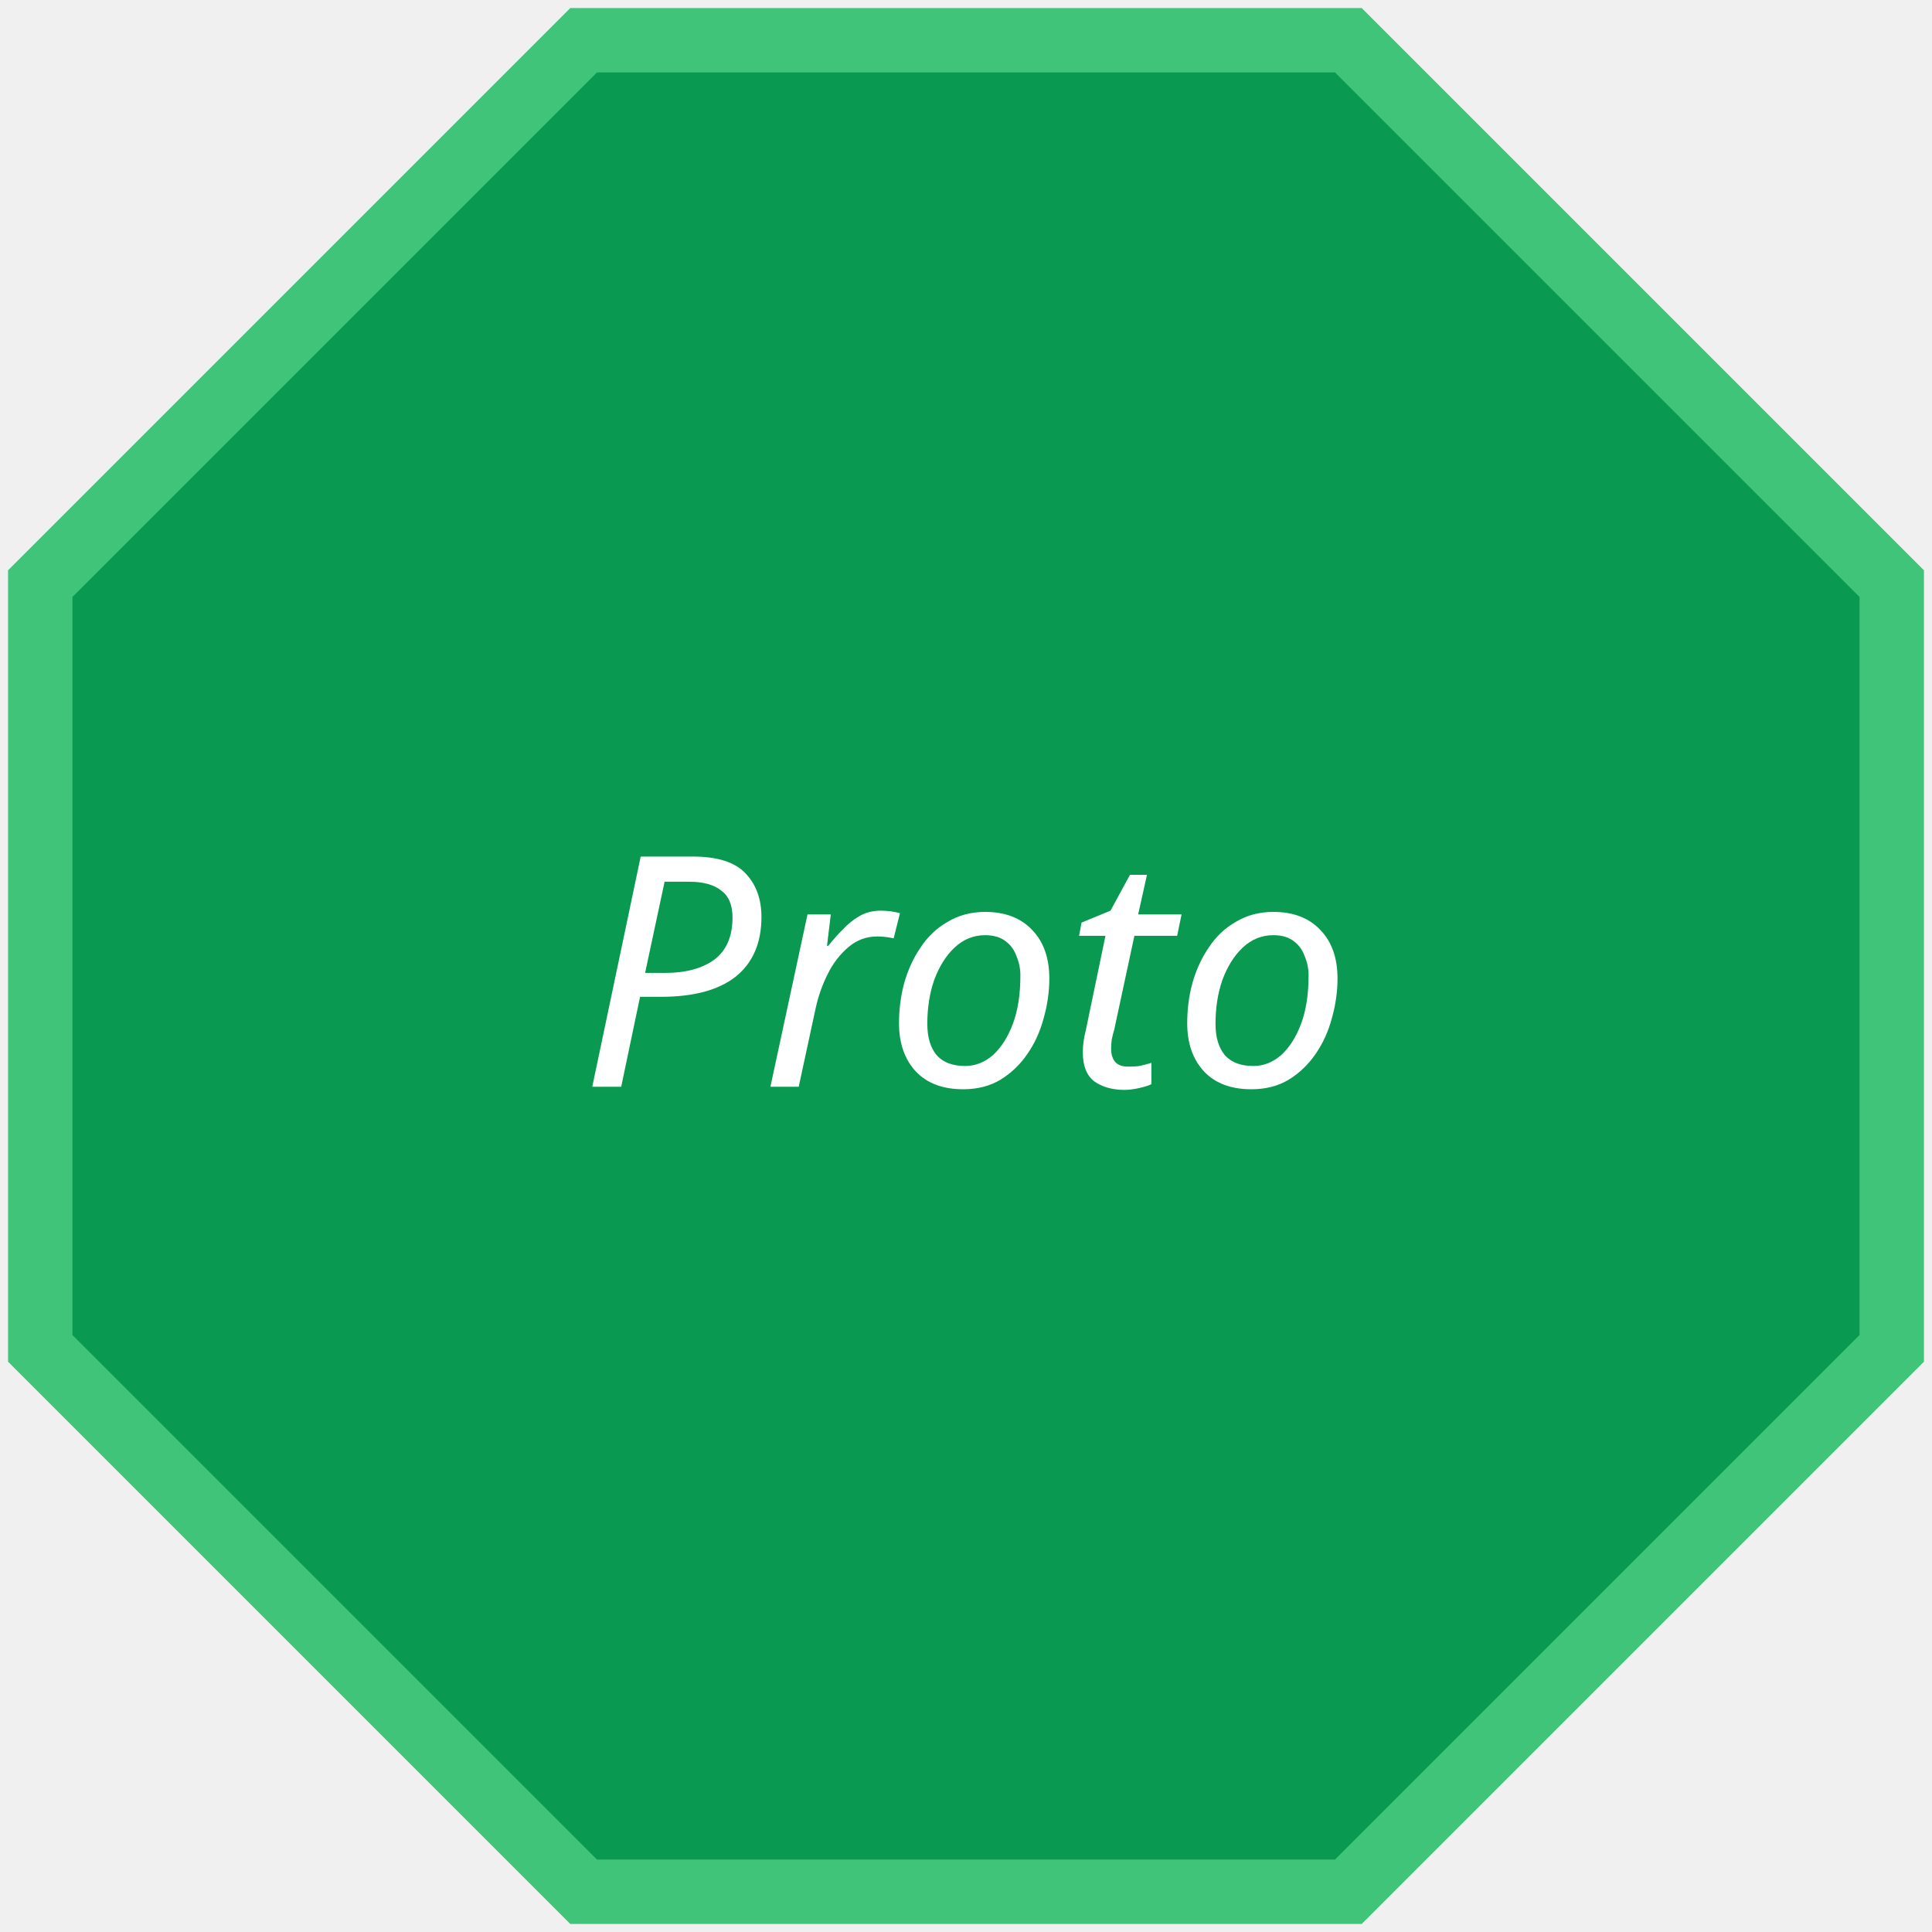
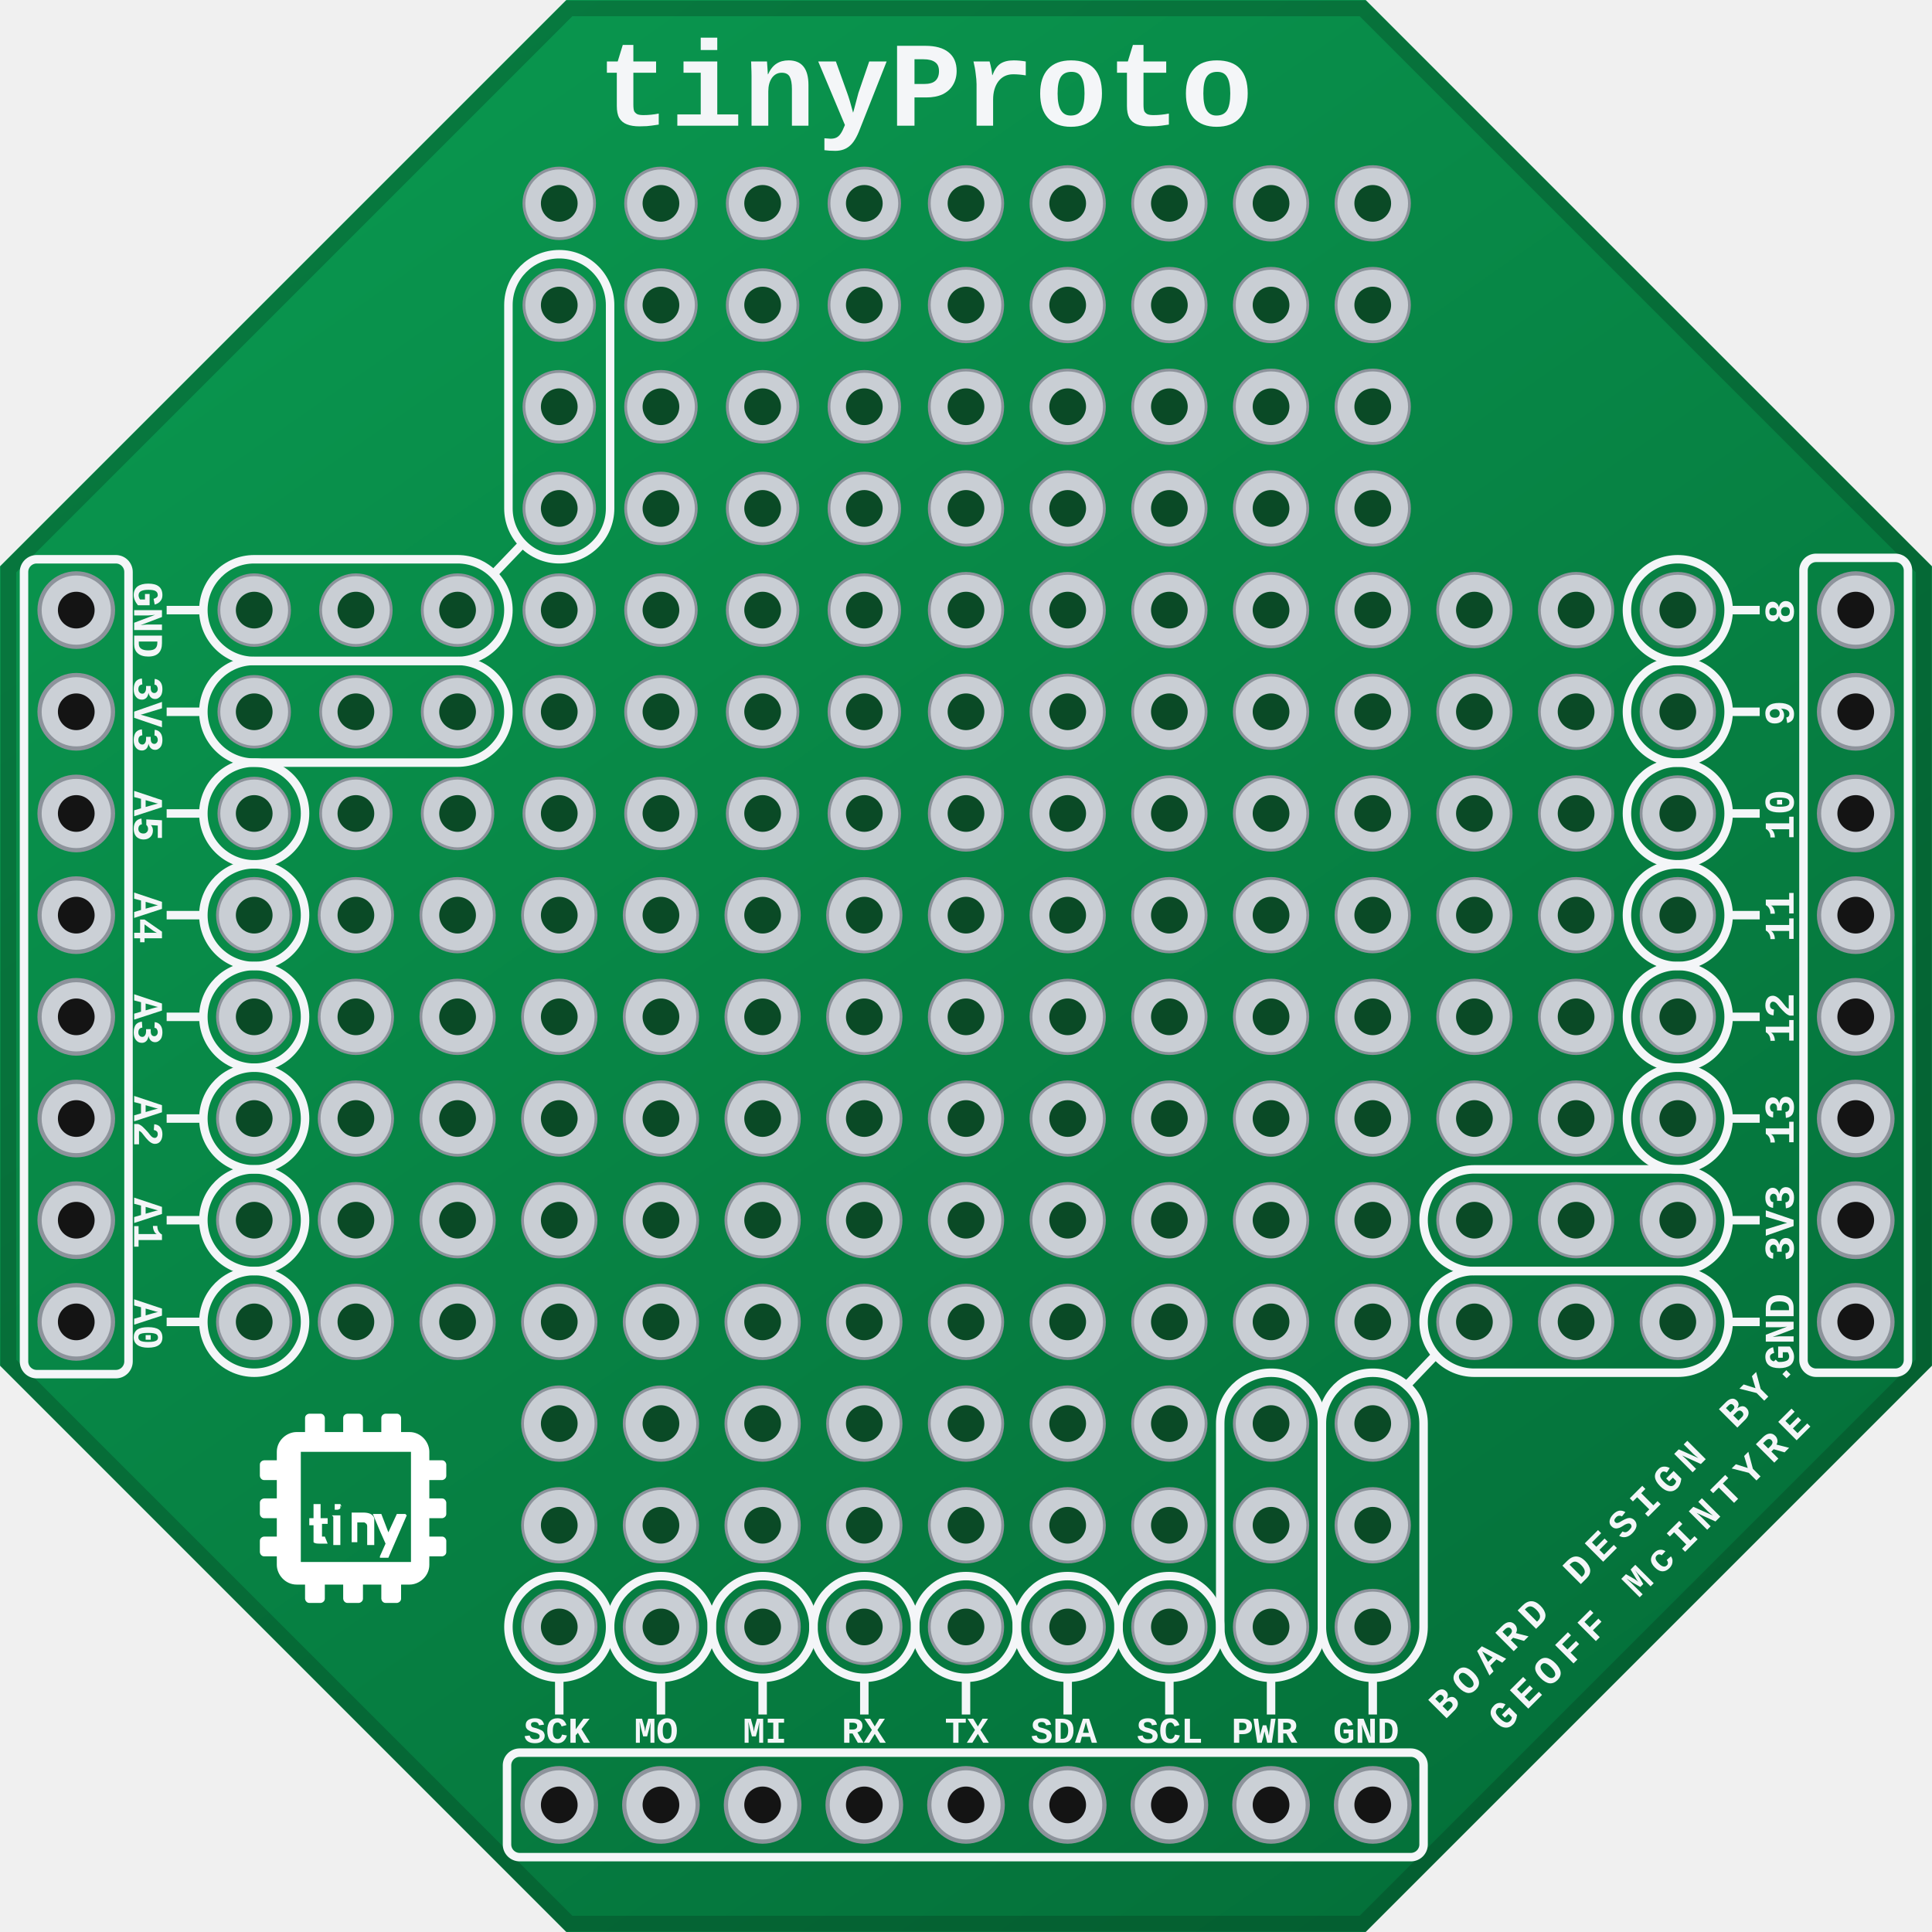
- <svg xmlns="http://www.w3.org/2000/svg" viewBox="0 0 48 48">
-   <polygon points="14.5,1 33.5,1 47,14.5 47,33.5 33.5,47 14.5,47 1,33.5 1,14.5" fill="#0a9950" stroke="#3fc47a" stroke-width="1.6" />
-   <text x="24" y="27" font-family="sans-serif" font-size="8" font-style="italic" fill="#ffffff" text-anchor="middle">Proto</text>
+ <svg xmlns="http://www.w3.org/2000/svg" id="Layer_1" version="1.1" viewBox="0 0 136.8 136.8">
+   <defs>
+     <style>
+       .st0 {
+         font-size: 2.8px;
+         letter-spacing: .2em;
+       }
+ 
+       .st0, .st1, .st2, .st3, .st4 {
+         isolation: isolate;
+       }
+ 
+       .st0, .st2, .st3, .st4 {
+         fill: #f4f6f8;
+         font-family: CourierNewPS-BoldMT, 'Courier New';
+         font-weight: 700;
+       }
+ 
+       .st5 {
+         fill: #c9ced4;
+         stroke-width: .2px;
+       }
+ 
+       .st5, .st6 {
+         stroke: #8d939b;
+       }
+ 
+       .st7 {
+         stroke-linecap: round;
+         stroke-width: 1.3px;
+       }
+ 
+       .st7, .st1, .st8 {
+         fill: none;
+       }
+ 
+       .st7, .st8 {
+         stroke: #f4f6f8;
+       }
+ 
+       .st9 {
+         fill: #141414;
+       }
+ 
+       .st10 {
+         fill: #fff;
+       }
+ 
+       .st1 {
+         opacity: .3;
+         stroke: #03361c;
+         stroke-width: 1.1px;
+       }
+ 
+       .st2 {
+         font-size: 2.6px;
+       }
+ 
+       .st3 {
+         font-size: 3px;
+       }
+ 
+       .st6 {
+         fill: #cbd0d6;
+         stroke-width: .3px;
+       }
+ 
+       .st4 {
+         font-size: 8.6px;
+         letter-spacing: 0em;
+       }
+ 
+       .st11 {
+         fill: #0a4a26;
+       }
+ 
+       .st8 {
+         stroke-width: .6px;
+       }
+ 
+       .st12 {
+         fill: url(#linear-gradient);
+       }
+     </style>
+     <linearGradient id="linear-gradient" x1="-74.3" y1="347.5" x2="-73.6" y2="346.5" gradientTransform="translate(10185 47532.2) scale(136.8 -136.8)" gradientUnits="userSpaceOnUse">
+       <stop offset="0" stop-color="#0a9950" />
+       <stop offset="1" stop-color="#046f39" />
+     </linearGradient>
+   </defs>
+   <g id="breadboard">
+     <polygon class="st12" points="40.1 0 96.7 0 136.8 40.1 136.8 96.7 96.7 136.8 40.1 136.8 0 96.7 0 40.1 40.1 0" />
+     <polygon class="st1" points="40.3 .6 96.5 .6 136.2 40.3 136.2 96.5 96.5 136.2 40.3 136.2 .6 96.5 .6 40.3 40.3 .6" />
+     <circle id="pin-A.5" class="st5" cx="18" cy="43.2" r="2.5" />
+     <circle class="st11" cx="18" cy="43.2" r="1.3" />
+     <circle id="pin-A.6" class="st5" cx="18" cy="50.4" r="2.5" />
+     <circle class="st11" cx="18" cy="50.4" r="1.3" />
+     <circle id="pin-A.7" class="st5" cx="18" cy="57.6" r="2.5" />
+     <circle class="st11" cx="18" cy="57.6" r="1.3" />
+     <circle id="pin-A.8" class="st5" cx="18" cy="64.8" r="2.6" />
+     <circle class="st11" cx="18" cy="64.8" r="1.3" />
+     <circle id="pin-A.9" class="st5" cx="18" cy="72" r="2.6" />
+     <circle class="st11" cx="18" cy="72" r="1.3" />
+     <circle id="pin-A.10" class="st5" cx="18" cy="79.2" r="2.6" />
+     <circle class="st11" cx="18" cy="79.2" r="1.3" />
+     <circle id="pin-A.11" class="st5" cx="18" cy="86.4" r="2.6" />
+     <circle class="st11" cx="18" cy="86.4" r="1.3" />
+     <circle id="pin-A.12" class="st5" cx="18" cy="93.6" r="2.6" />
+     <circle class="st11" cx="18" cy="93.6" r="1.3" />
+     <circle id="pin-B.5" class="st5" cx="25.2" cy="43.2" r="2.5" />
+     <circle class="st11" cx="25.2" cy="43.2" r="1.3" />
+     <circle id="pin-B.6" class="st5" cx="25.2" cy="50.4" r="2.5" />
+     <circle class="st11" cx="25.2" cy="50.4" r="1.3" />
+     <circle id="pin-B.7" class="st5" cx="25.2" cy="57.6" r="2.5" />
+     <circle class="st11" cx="25.2" cy="57.6" r="1.3" />
+     <circle id="pin-B.8" class="st5" cx="25.2" cy="64.8" r="2.6" />
+     <circle class="st11" cx="25.2" cy="64.8" r="1.3" />
+     <circle id="pin-B.9" class="st5" cx="25.2" cy="72" r="2.6" />
+     <circle class="st11" cx="25.2" cy="72" r="1.3" />
+     <circle id="pin-B.10" class="st5" cx="25.2" cy="79.2" r="2.6" />
+     <circle class="st11" cx="25.2" cy="79.2" r="1.3" />
+     <circle id="pin-B.11" class="st5" cx="25.2" cy="86.4" r="2.6" />
+     <circle class="st11" cx="25.2" cy="86.4" r="1.3" />
+     <circle id="pin-B.12" class="st5" cx="25.2" cy="93.6" r="2.6" />
+     <circle class="st11" cx="25.2" cy="93.6" r="1.3" />
+     <circle id="pin-C.5" class="st5" cx="32.4" cy="43.2" r="2.5" />
+     <circle class="st11" cx="32.4" cy="43.2" r="1.3" />
+     <circle id="pin-C.6" class="st5" cx="32.4" cy="50.4" r="2.5" />
+     <circle class="st11" cx="32.4" cy="50.4" r="1.3" />
+     <circle id="pin-C.7" class="st5" cx="32.4" cy="57.6" r="2.5" />
+     <circle class="st11" cx="32.4" cy="57.6" r="1.3" />
+     <circle id="pin-C.8" class="st5" cx="32.4" cy="64.8" r="2.6" />
+     <circle class="st11" cx="32.4" cy="64.8" r="1.3" />
+     <circle id="pin-C.9" class="st5" cx="32.4" cy="72" r="2.6" />
+     <circle class="st11" cx="32.4" cy="72" r="1.3" />
+     <circle id="pin-C.10" class="st5" cx="32.4" cy="79.2" r="2.6" />
+     <circle class="st11" cx="32.4" cy="79.2" r="1.3" />
+     <circle id="pin-C.11" class="st5" cx="32.4" cy="86.4" r="2.6" />
+     <circle class="st11" cx="32.4" cy="86.4" r="1.3" />
+     <circle id="pin-C.12" class="st5" cx="32.4" cy="93.6" r="2.6" />
+     <circle class="st11" cx="32.4" cy="93.6" r="1.3" />
+     <circle id="pin-D.1" class="st5" cx="39.6" cy="14.4" r="2.5" />
+     <circle class="st11" cx="39.6" cy="14.4" r="1.3" />
+     <circle id="pin-D.2" class="st5" cx="39.6" cy="21.6" r="2.5" />
+     <circle class="st11" cx="39.6" cy="21.6" r="1.3" />
+     <circle id="pin-D.3" class="st5" cx="39.6" cy="28.8" r="2.5" />
+     <circle class="st11" cx="39.6" cy="28.8" r="1.3" />
+     <circle id="pin-D.4" class="st5" cx="39.6" cy="36" r="2.5" />
+     <circle class="st11" cx="39.6" cy="36" r="1.3" />
+     <circle id="pin-D.5" class="st5" cx="39.6" cy="43.2" r="2.5" />
+     <circle class="st11" cx="39.6" cy="43.2" r="1.3" />
+     <circle id="pin-D.6" class="st5" cx="39.6" cy="50.4" r="2.5" />
+     <circle class="st11" cx="39.6" cy="50.4" r="1.3" />
+     <circle id="pin-D.7" class="st5" cx="39.6" cy="57.6" r="2.5" />
+     <circle class="st11" cx="39.6" cy="57.6" r="1.3" />
+     <circle id="pin-D.8" class="st5" cx="39.6" cy="64.8" r="2.6" />
+     <circle class="st11" cx="39.6" cy="64.8" r="1.3" />
+     <circle id="pin-D.9" class="st5" cx="39.6" cy="72" r="2.6" />
+     <circle class="st11" cx="39.6" cy="72" r="1.3" />
+     <circle id="pin-D.10" class="st5" cx="39.6" cy="79.2" r="2.6" />
+     <circle class="st11" cx="39.6" cy="79.2" r="1.3" />
+     <circle id="pin-D.11" class="st5" cx="39.6" cy="86.4" r="2.6" />
+     <circle class="st11" cx="39.6" cy="86.4" r="1.3" />
+     <circle id="pin-D.12" class="st5" cx="39.6" cy="93.6" r="2.6" />
+     <circle class="st11" cx="39.6" cy="93.6" r="1.3" />
+     <circle id="pin-D.13" class="st5" cx="39.6" cy="100.8" r="2.6" />
+     <circle class="st11" cx="39.6" cy="100.8" r="1.3" />
+     <circle id="pin-D.14" class="st5" cx="39.6" cy="108" r="2.6" />
+     <circle class="st11" cx="39.6" cy="108" r="1.3" />
+     <circle id="pin-D.15" class="st5" cx="39.6" cy="115.2" r="2.6" />
+     <circle class="st11" cx="39.6" cy="115.2" r="1.3" />
+     <circle id="pin-E.1" class="st5" cx="46.8" cy="14.4" r="2.5" />
+     <circle class="st11" cx="46.8" cy="14.4" r="1.3" />
+     <circle id="pin-E.2" class="st5" cx="46.8" cy="21.6" r="2.5" />
+     <circle class="st11" cx="46.8" cy="21.6" r="1.3" />
+     <circle id="pin-E.3" class="st5" cx="46.8" cy="28.8" r="2.5" />
+     <circle class="st11" cx="46.8" cy="28.8" r="1.3" />
+     <circle id="pin-E.4" class="st5" cx="46.8" cy="36" r="2.5" />
+     <circle class="st11" cx="46.8" cy="36" r="1.3" />
+     <circle id="pin-E.5" class="st5" cx="46.8" cy="43.2" r="2.5" />
+     <circle class="st11" cx="46.8" cy="43.2" r="1.3" />
+     <circle id="pin-E.6" class="st5" cx="46.8" cy="50.4" r="2.5" />
+     <circle class="st11" cx="46.8" cy="50.4" r="1.3" />
+     <circle id="pin-E.7" class="st5" cx="46.8" cy="57.6" r="2.5" />
+     <circle class="st11" cx="46.8" cy="57.6" r="1.3" />
+     <circle id="pin-E.8" class="st5" cx="46.8" cy="64.8" r="2.6" />
+     <circle class="st11" cx="46.8" cy="64.8" r="1.3" />
+     <circle id="pin-E.9" class="st5" cx="46.8" cy="72" r="2.6" />
+     <circle class="st11" cx="46.8" cy="72" r="1.3" />
+     <circle id="pin-E.10" class="st5" cx="46.8" cy="79.2" r="2.6" />
+     <circle class="st11" cx="46.8" cy="79.2" r="1.3" />
+     <circle id="pin-E.11" class="st5" cx="46.8" cy="86.4" r="2.6" />
+     <circle class="st11" cx="46.8" cy="86.4" r="1.3" />
+     <circle id="pin-E.12" class="st5" cx="46.8" cy="93.6" r="2.6" />
+     <circle class="st11" cx="46.8" cy="93.6" r="1.3" />
+     <circle id="pin-E.13" class="st5" cx="46.8" cy="100.8" r="2.6" />
+     <circle class="st11" cx="46.8" cy="100.8" r="1.3" />
+     <circle id="pin-E.14" class="st5" cx="46.8" cy="108" r="2.6" />
+     <circle class="st11" cx="46.8" cy="108" r="1.3" />
+     <circle id="pin-E.15" class="st5" cx="46.8" cy="115.2" r="2.6" />
+     <circle class="st11" cx="46.8" cy="115.2" r="1.3" />
+     <circle id="pin-F.1" class="st5" cx="54" cy="14.4" r="2.5" />
+     <circle class="st11" cx="54" cy="14.4" r="1.3" />
+     <circle id="pin-F.2" class="st5" cx="54" cy="21.6" r="2.5" />
+     <circle class="st11" cx="54" cy="21.6" r="1.3" />
+     <circle id="pin-F.3" class="st5" cx="54" cy="28.8" r="2.5" />
+     <circle class="st11" cx="54" cy="28.8" r="1.3" />
+     <circle id="pin-F.4" class="st5" cx="54" cy="36" r="2.5" />
+     <circle class="st11" cx="54" cy="36" r="1.3" />
+     <circle id="pin-F.5" class="st5" cx="54" cy="43.2" r="2.5" />
+     <circle class="st11" cx="54" cy="43.2" r="1.3" />
+     <circle id="pin-F.6" class="st5" cx="54" cy="50.4" r="2.5" />
+     <circle class="st11" cx="54" cy="50.4" r="1.3" />
+     <circle id="pin-F.7" class="st5" cx="54" cy="57.6" r="2.5" />
+     <circle class="st11" cx="54" cy="57.6" r="1.3" />
+     <circle id="pin-F.8" class="st5" cx="54" cy="64.8" r="2.6" />
+     <circle class="st11" cx="54" cy="64.8" r="1.3" />
+     <circle id="pin-F.9" class="st5" cx="54" cy="72" r="2.6" />
+     <circle class="st11" cx="54" cy="72" r="1.3" />
+     <circle id="pin-F.10" class="st5" cx="54" cy="79.2" r="2.6" />
+     <circle class="st11" cx="54" cy="79.2" r="1.3" />
+     <circle id="pin-F.11" class="st5" cx="54" cy="86.4" r="2.6" />
+     <circle class="st11" cx="54" cy="86.4" r="1.3" />
+     <circle id="pin-F.12" class="st5" cx="54" cy="93.6" r="2.6" />
+     <circle class="st11" cx="54" cy="93.6" r="1.3" />
+     <circle id="pin-F.13" class="st5" cx="54" cy="100.8" r="2.6" />
+     <circle class="st11" cx="54" cy="100.8" r="1.3" />
+     <circle id="pin-F.14" class="st5" cx="54" cy="108" r="2.6" />
+     <circle class="st11" cx="54" cy="108" r="1.3" />
+     <circle id="pin-F.15" class="st5" cx="54" cy="115.2" r="2.6" />
+     <circle class="st11" cx="54" cy="115.2" r="1.3" />
+     <circle id="pin-G.1" class="st5" cx="61.2" cy="14.4" r="2.5" />
+     <circle class="st11" cx="61.2" cy="14.4" r="1.3" />
+     <circle id="pin-G.2" class="st5" cx="61.2" cy="21.6" r="2.5" />
+     <circle class="st11" cx="61.2" cy="21.6" r="1.3" />
+     <circle id="pin-G.3" class="st5" cx="61.2" cy="28.8" r="2.5" />
+     <circle class="st11" cx="61.2" cy="28.8" r="1.3" />
+     <circle id="pin-G.4" class="st5" cx="61.2" cy="36" r="2.5" />
+     <circle class="st11" cx="61.2" cy="36" r="1.3" />
+     <circle id="pin-G.5" class="st5" cx="61.2" cy="43.2" r="2.5" />
+     <circle class="st11" cx="61.2" cy="43.2" r="1.3" />
+     <circle id="pin-G.6" class="st5" cx="61.2" cy="50.4" r="2.5" />
+     <circle class="st11" cx="61.2" cy="50.4" r="1.3" />
+     <circle id="pin-G.7" class="st5" cx="61.2" cy="57.6" r="2.5" />
+     <circle class="st11" cx="61.2" cy="57.6" r="1.3" />
+     <circle id="pin-G.8" class="st5" cx="61.2" cy="64.8" r="2.6" />
+     <circle class="st11" cx="61.2" cy="64.8" r="1.3" />
+     <circle id="pin-G.9" class="st5" cx="61.2" cy="72" r="2.6" />
+     <circle class="st11" cx="61.2" cy="72" r="1.3" />
+     <circle id="pin-G.10" class="st5" cx="61.2" cy="79.2" r="2.6" />
+     <circle class="st11" cx="61.2" cy="79.2" r="1.3" />
+     <circle id="pin-G.11" class="st5" cx="61.2" cy="86.4" r="2.6" />
+     <circle class="st11" cx="61.2" cy="86.4" r="1.3" />
+     <circle id="pin-G.12" class="st5" cx="61.2" cy="93.6" r="2.6" />
+     <circle class="st11" cx="61.2" cy="93.6" r="1.3" />
+     <circle id="pin-G.13" class="st5" cx="61.2" cy="100.8" r="2.6" />
+     <circle class="st11" cx="61.2" cy="100.8" r="1.3" />
+     <circle id="pin-G.14" class="st5" cx="61.2" cy="108" r="2.6" />
+     <circle class="st11" cx="61.2" cy="108" r="1.3" />
+     <circle id="pin-G.15" class="st5" cx="61.2" cy="115.2" r="2.6" />
+     <circle class="st11" cx="61.2" cy="115.2" r="1.3" />
+     <circle id="pin-H.1" class="st5" cx="68.4" cy="14.4" r="2.6" />
+     <circle class="st11" cx="68.4" cy="14.4" r="1.3" />
+     <circle id="pin-H.2" class="st5" cx="68.4" cy="21.6" r="2.6" />
+     <circle class="st11" cx="68.4" cy="21.6" r="1.3" />
+     <circle id="pin-H.3" class="st5" cx="68.4" cy="28.8" r="2.6" />
+     <circle class="st11" cx="68.4" cy="28.8" r="1.3" />
+     <circle id="pin-H.4" class="st5" cx="68.4" cy="36" r="2.6" />
+     <circle class="st11" cx="68.4" cy="36" r="1.3" />
+     <circle id="pin-H.5" class="st5" cx="68.4" cy="43.2" r="2.6" />
+     <circle class="st11" cx="68.4" cy="43.2" r="1.3" />
+     <circle id="pin-H.6" class="st5" cx="68.4" cy="50.4" r="2.6" />
+     <circle class="st11" cx="68.4" cy="50.4" r="1.3" />
+     <circle id="pin-H.7" class="st5" cx="68.4" cy="57.6" r="2.6" />
+     <circle class="st11" cx="68.4" cy="57.6" r="1.3" />
+     <circle id="pin-H.8" class="st5" cx="68.4" cy="64.8" r="2.6" />
+     <circle class="st11" cx="68.4" cy="64.8" r="1.3" />
+     <circle id="pin-H.9" class="st5" cx="68.4" cy="72" r="2.6" />
+     <circle class="st11" cx="68.4" cy="72" r="1.3" />
+     <circle id="pin-H.10" class="st5" cx="68.4" cy="79.2" r="2.6" />
+     <circle class="st11" cx="68.4" cy="79.2" r="1.3" />
+     <circle id="pin-H.11" class="st5" cx="68.4" cy="86.4" r="2.6" />
+     <circle class="st11" cx="68.4" cy="86.4" r="1.3" />
+     <circle id="pin-H.12" class="st5" cx="68.4" cy="93.6" r="2.6" />
+     <circle class="st11" cx="68.4" cy="93.6" r="1.3" />
+     <circle id="pin-H.13" class="st5" cx="68.4" cy="100.8" r="2.6" />
+     <circle class="st11" cx="68.4" cy="100.8" r="1.3" />
+     <circle id="pin-H.14" class="st5" cx="68.4" cy="108" r="2.6" />
+     <circle class="st11" cx="68.4" cy="108" r="1.3" />
+     <circle id="pin-H.15" class="st5" cx="68.4" cy="115.2" r="2.6" />
+     <circle class="st11" cx="68.4" cy="115.2" r="1.3" />
+     <circle id="pin-I.1" class="st5" cx="75.6" cy="14.4" r="2.6" />
+     <circle class="st11" cx="75.6" cy="14.4" r="1.3" />
+     <circle id="pin-I.2" class="st5" cx="75.6" cy="21.6" r="2.6" />
+     <circle class="st11" cx="75.6" cy="21.6" r="1.3" />
+     <circle id="pin-I.3" class="st5" cx="75.6" cy="28.8" r="2.6" />
+     <circle class="st11" cx="75.6" cy="28.8" r="1.3" />
+     <circle id="pin-I.4" class="st5" cx="75.6" cy="36" r="2.6" />
+     <circle class="st11" cx="75.6" cy="36" r="1.3" />
+     <circle id="pin-I.5" class="st5" cx="75.6" cy="43.2" r="2.6" />
+     <circle class="st11" cx="75.6" cy="43.2" r="1.3" />
+     <circle id="pin-I.6" class="st5" cx="75.6" cy="50.4" r="2.6" />
+     <circle class="st11" cx="75.6" cy="50.4" r="1.3" />
+     <circle id="pin-I.7" class="st5" cx="75.6" cy="57.6" r="2.6" />
+     <circle class="st11" cx="75.6" cy="57.6" r="1.3" />
+     <circle id="pin-I.8" class="st5" cx="75.6" cy="64.8" r="2.6" />
+     <circle class="st11" cx="75.6" cy="64.8" r="1.3" />
+     <circle id="pin-I.9" class="st5" cx="75.6" cy="72" r="2.6" />
+     <circle class="st11" cx="75.6" cy="72" r="1.3" />
+     <circle id="pin-I.10" class="st5" cx="75.6" cy="79.2" r="2.6" />
+     <circle class="st11" cx="75.6" cy="79.2" r="1.3" />
+     <circle id="pin-I.11" class="st5" cx="75.6" cy="86.4" r="2.6" />
+     <circle class="st11" cx="75.6" cy="86.4" r="1.3" />
+     <circle id="pin-I.12" class="st5" cx="75.6" cy="93.6" r="2.6" />
+     <circle class="st11" cx="75.6" cy="93.6" r="1.3" />
+     <circle id="pin-I.13" class="st5" cx="75.6" cy="100.8" r="2.6" />
+     <circle class="st11" cx="75.6" cy="100.8" r="1.3" />
+     <circle id="pin-I.14" class="st5" cx="75.6" cy="108" r="2.6" />
+     <circle class="st11" cx="75.6" cy="108" r="1.3" />
+     <circle id="pin-I.15" class="st5" cx="75.6" cy="115.2" r="2.6" />
+     <circle class="st11" cx="75.6" cy="115.2" r="1.3" />
+     <circle id="pin-J.1" class="st5" cx="82.8" cy="14.4" r="2.6" />
+     <circle class="st11" cx="82.8" cy="14.4" r="1.3" />
+     <circle id="pin-J.2" class="st5" cx="82.8" cy="21.6" r="2.6" />
+     <circle class="st11" cx="82.8" cy="21.6" r="1.3" />
+     <circle id="pin-J.3" class="st5" cx="82.8" cy="28.8" r="2.6" />
+     <circle class="st11" cx="82.8" cy="28.8" r="1.3" />
+     <circle id="pin-J.4" class="st5" cx="82.8" cy="36" r="2.6" />
+     <circle class="st11" cx="82.8" cy="36" r="1.3" />
+     <circle id="pin-J.5" class="st5" cx="82.8" cy="43.2" r="2.6" />
+     <circle class="st11" cx="82.8" cy="43.2" r="1.3" />
+     <circle id="pin-J.6" class="st5" cx="82.8" cy="50.4" r="2.6" />
+     <circle class="st11" cx="82.8" cy="50.4" r="1.3" />
+     <circle id="pin-J.7" class="st5" cx="82.8" cy="57.6" r="2.6" />
+     <circle class="st11" cx="82.8" cy="57.6" r="1.3" />
+     <circle id="pin-J.8" class="st5" cx="82.8" cy="64.8" r="2.6" />
+     <circle class="st11" cx="82.8" cy="64.8" r="1.3" />
+     <circle id="pin-J.9" class="st5" cx="82.8" cy="72" r="2.6" />
+     <circle class="st11" cx="82.8" cy="72" r="1.3" />
+     <circle id="pin-J.10" class="st5" cx="82.8" cy="79.2" r="2.6" />
+     <circle class="st11" cx="82.8" cy="79.2" r="1.3" />
+     <circle id="pin-J.11" class="st5" cx="82.8" cy="86.4" r="2.6" />
+     <circle class="st11" cx="82.8" cy="86.4" r="1.3" />
+     <circle id="pin-J.12" class="st5" cx="82.8" cy="93.6" r="2.6" />
+     <circle class="st11" cx="82.8" cy="93.6" r="1.3" />
+     <circle id="pin-J.13" class="st5" cx="82.8" cy="100.8" r="2.6" />
+     <circle class="st11" cx="82.8" cy="100.8" r="1.3" />
+     <circle id="pin-J.14" class="st5" cx="82.8" cy="108" r="2.6" />
+     <circle class="st11" cx="82.8" cy="108" r="1.3" />
+     <circle id="pin-J.15" class="st5" cx="82.8" cy="115.2" r="2.6" />
+     <circle class="st11" cx="82.8" cy="115.2" r="1.3" />
+     <circle id="pin-K.1" class="st5" cx="90" cy="14.4" r="2.6" />
+     <circle class="st11" cx="90" cy="14.4" r="1.3" />
+     <circle id="pin-K.2" class="st5" cx="90" cy="21.6" r="2.6" />
+     <circle class="st11" cx="90" cy="21.6" r="1.3" />
+     <circle id="pin-K.3" class="st5" cx="90" cy="28.8" r="2.6" />
+     <circle class="st11" cx="90" cy="28.8" r="1.3" />
+     <circle id="pin-K.4" class="st5" cx="90" cy="36" r="2.6" />
+     <circle class="st11" cx="90" cy="36" r="1.3" />
+     <circle id="pin-K.5" class="st5" cx="90" cy="43.2" r="2.6" />
+     <circle class="st11" cx="90" cy="43.2" r="1.3" />
+     <circle id="pin-K.6" class="st5" cx="90" cy="50.4" r="2.6" />
+     <circle class="st11" cx="90" cy="50.4" r="1.3" />
+     <circle id="pin-K.7" class="st5" cx="90" cy="57.6" r="2.6" />
+     <circle class="st11" cx="90" cy="57.6" r="1.3" />
+     <circle id="pin-K.8" class="st5" cx="90" cy="64.8" r="2.6" />
+     <circle class="st11" cx="90" cy="64.8" r="1.3" />
+     <circle id="pin-K.9" class="st5" cx="90" cy="72" r="2.6" />
+     <circle class="st11" cx="90" cy="72" r="1.3" />
+     <circle id="pin-K.10" class="st5" cx="90" cy="79.2" r="2.6" />
+     <circle class="st11" cx="90" cy="79.2" r="1.3" />
+     <circle id="pin-K.11" class="st5" cx="90" cy="86.4" r="2.6" />
+     <circle class="st11" cx="90" cy="86.4" r="1.3" />
+     <circle id="pin-K.12" class="st5" cx="90" cy="93.6" r="2.6" />
+     <circle class="st11" cx="90" cy="93.6" r="1.3" />
+     <circle id="pin-K.13" class="st5" cx="90" cy="100.8" r="2.6" />
+     <circle class="st11" cx="90" cy="100.8" r="1.3" />
+     <circle id="pin-K.14" class="st5" cx="90" cy="108" r="2.6" />
+     <circle class="st11" cx="90" cy="108" r="1.3" />
+     <circle id="pin-K.15" class="st5" cx="90" cy="115.2" r="2.6" />
+     <circle class="st11" cx="90" cy="115.2" r="1.3" />
+     <circle id="pin-L.1" class="st5" cx="97.2" cy="14.4" r="2.6" />
+     <circle class="st11" cx="97.2" cy="14.4" r="1.3" />
+     <circle id="pin-L.2" class="st5" cx="97.2" cy="21.6" r="2.6" />
+     <circle class="st11" cx="97.2" cy="21.6" r="1.3" />
+     <circle id="pin-L.3" class="st5" cx="97.2" cy="28.8" r="2.6" />
+     <circle class="st11" cx="97.2" cy="28.8" r="1.3" />
+     <circle id="pin-L.4" class="st5" cx="97.2" cy="36" r="2.6" />
+     <circle class="st11" cx="97.2" cy="36" r="1.3" />
+     <circle id="pin-L.5" class="st5" cx="97.2" cy="43.2" r="2.6" />
+     <circle class="st11" cx="97.2" cy="43.2" r="1.3" />
+     <circle id="pin-L.6" class="st5" cx="97.2" cy="50.4" r="2.6" />
+     <circle class="st11" cx="97.2" cy="50.4" r="1.3" />
+     <circle id="pin-L.7" class="st5" cx="97.2" cy="57.6" r="2.6" />
+     <circle class="st11" cx="97.2" cy="57.6" r="1.3" />
+     <circle id="pin-L.8" class="st5" cx="97.2" cy="64.8" r="2.6" />
+     <circle class="st11" cx="97.2" cy="64.8" r="1.3" />
+     <circle id="pin-L.9" class="st5" cx="97.2" cy="72" r="2.6" />
+     <circle class="st11" cx="97.2" cy="72" r="1.3" />
+     <circle id="pin-L.10" class="st5" cx="97.2" cy="79.2" r="2.6" />
+     <circle class="st11" cx="97.2" cy="79.2" r="1.3" />
+     <circle id="pin-L.11" class="st5" cx="97.2" cy="86.4" r="2.6" />
+     <circle class="st11" cx="97.2" cy="86.4" r="1.3" />
+     <circle id="pin-L.12" class="st5" cx="97.2" cy="93.6" r="2.6" />
+     <circle class="st11" cx="97.2" cy="93.6" r="1.3" />
+     <circle id="pin-L.13" class="st5" cx="97.2" cy="100.8" r="2.6" />
+     <circle class="st11" cx="97.2" cy="100.8" r="1.3" />
+     <circle id="pin-L.14" class="st5" cx="97.2" cy="108" r="2.6" />
+     <circle class="st11" cx="97.2" cy="108" r="1.3" />
+     <circle id="pin-L.15" class="st5" cx="97.2" cy="115.2" r="2.6" />
+     <circle class="st11" cx="97.2" cy="115.2" r="1.3" />
+     <circle id="pin-M.5" class="st5" cx="104.4" cy="43.2" r="2.6" />
+     <circle class="st11" cx="104.4" cy="43.2" r="1.3" />
+     <circle id="pin-M.6" class="st5" cx="104.4" cy="50.4" r="2.6" />
+     <circle class="st11" cx="104.4" cy="50.4" r="1.3" />
+     <circle id="pin-M.7" class="st5" cx="104.4" cy="57.6" r="2.6" />
+     <circle class="st11" cx="104.4" cy="57.6" r="1.3" />
+     <circle id="pin-M.8" class="st5" cx="104.4" cy="64.8" r="2.6" />
+     <circle class="st11" cx="104.4" cy="64.8" r="1.3" />
+     <circle id="pin-M.9" class="st5" cx="104.4" cy="72" r="2.6" />
+     <circle class="st11" cx="104.4" cy="72" r="1.3" />
+     <circle id="pin-M.10" class="st5" cx="104.4" cy="79.2" r="2.6" />
+     <circle class="st11" cx="104.4" cy="79.2" r="1.3" />
+     <circle id="pin-M.11" class="st5" cx="104.4" cy="86.4" r="2.6" />
+     <circle class="st11" cx="104.4" cy="86.4" r="1.3" />
+     <circle id="pin-M.12" class="st5" cx="104.4" cy="93.6" r="2.6" />
+     <circle class="st11" cx="104.4" cy="93.6" r="1.3" />
+     <circle id="pin-N.5" class="st5" cx="111.6" cy="43.2" r="2.6" />
+     <circle class="st11" cx="111.6" cy="43.2" r="1.3" />
+     <circle id="pin-N.6" class="st5" cx="111.6" cy="50.4" r="2.6" />
+     <circle class="st11" cx="111.6" cy="50.4" r="1.3" />
+     <circle id="pin-N.7" class="st5" cx="111.6" cy="57.6" r="2.6" />
+     <circle class="st11" cx="111.6" cy="57.6" r="1.3" />
+     <circle id="pin-N.8" class="st5" cx="111.6" cy="64.8" r="2.6" />
+     <circle class="st11" cx="111.6" cy="64.8" r="1.3" />
+     <circle id="pin-N.9" class="st5" cx="111.6" cy="72" r="2.6" />
+     <circle class="st11" cx="111.6" cy="72" r="1.3" />
+     <circle id="pin-N.10" class="st5" cx="111.6" cy="79.2" r="2.6" />
+     <circle class="st11" cx="111.6" cy="79.2" r="1.3" />
+     <circle id="pin-N.11" class="st5" cx="111.6" cy="86.4" r="2.6" />
+     <circle class="st11" cx="111.6" cy="86.4" r="1.3" />
+     <circle id="pin-N.12" class="st5" cx="111.6" cy="93.6" r="2.6" />
+     <circle class="st11" cx="111.6" cy="93.6" r="1.3" />
+     <circle id="pin-O.5" class="st5" cx="118.8" cy="43.2" r="2.6" />
+     <circle class="st11" cx="118.8" cy="43.2" r="1.3" />
+     <circle id="pin-O.6" class="st5" cx="118.8" cy="50.4" r="2.6" />
+     <circle class="st11" cx="118.8" cy="50.4" r="1.3" />
+     <circle id="pin-O.7" class="st5" cx="118.8" cy="57.6" r="2.6" />
+     <circle class="st11" cx="118.8" cy="57.6" r="1.3" />
+     <circle id="pin-O.8" class="st5" cx="118.8" cy="64.8" r="2.6" />
+     <circle class="st11" cx="118.8" cy="64.8" r="1.3" />
+     <circle id="pin-O.9" class="st5" cx="118.8" cy="72" r="2.6" />
+     <circle class="st11" cx="118.8" cy="72" r="1.3" />
+     <circle id="pin-O.10" class="st5" cx="118.8" cy="79.2" r="2.6" />
+     <circle class="st11" cx="118.8" cy="79.2" r="1.3" />
+     <circle id="pin-O.11" class="st5" cx="118.8" cy="86.4" r="2.6" />
+     <circle class="st11" cx="118.8" cy="86.4" r="1.3" />
+     <circle id="pin-O.12" class="st5" cx="118.8" cy="93.6" r="2.6" />
+     <circle class="st11" cx="118.8" cy="93.6" r="1.3" />
+     <rect class="st8" x="14.4" y="39.6" width="21.6" height="7.2" rx="3.6" ry="3.6" />
+     <rect class="st8" x="36" y="18" width="7.2" height="21.6" rx="3.6" ry="3.6" />
+     <line class="st8" x1="34.8" y1="40.8" x2="37" y2="38.5" />
+     <rect class="st8" x="14.4" y="46.8" width="21.6" height="7.2" rx="3.6" ry="3.6" />
+     <path class="st8" d="M104.4,82.8h14.4c2,0,3.6,1.6,3.6,3.6h0c0,2-1.6,3.6-3.6,3.6h-14.4c-2,0-3.6-1.6-3.6-3.6h0c0-2,1.6-3.6,3.6-3.6Z" />
+     <path class="st8" d="M104.4,90h14.4c2,0,3.6,1.6,3.6,3.6h0c0,2-1.6,3.6-3.6,3.6h-14.4c-2,0-3.6-1.6-3.6-3.6h0c0-2,1.6-3.6,3.6-3.6Z" />
+     <path class="st8" d="M97.2,97.2h0c2,0,3.6,1.6,3.6,3.6v14.4c0,2-1.6,3.6-3.6,3.6h0c-2,0-3.6-1.6-3.6-3.6v-14.4c0-2,1.6-3.6,3.6-3.6Z" />
+     <line class="st8" x1="101.7" y1="95.9" x2="99.6" y2="98.1" />
+     <path class="st8" d="M90,97.2h0c2,0,3.6,1.6,3.6,3.6v14.4c0,2-1.6,3.6-3.6,3.6h0c-2,0-3.6-1.6-3.6-3.6v-14.4c0-2,1.6-3.6,3.6-3.6Z" />
+     <line class="st8" x1="11.8" y1="43.2" x2="14.4" y2="43.2" />
+     <circle class="st8" cx="118.8" cy="43.2" r="3.6" />
+     <line class="st8" x1="124.6" y1="43.2" x2="122.4" y2="43.2" />
+     <line class="st8" x1="11.8" y1="50.4" x2="14.4" y2="50.4" />
+     <circle class="st8" cx="118.8" cy="50.4" r="3.6" />
+     <line class="st8" x1="124.6" y1="50.4" x2="122.4" y2="50.4" />
+     <circle class="st8" cx="18" cy="57.6" r="3.6" />
+     <line class="st8" x1="11.8" y1="57.6" x2="14.4" y2="57.6" />
+     <circle class="st8" cx="118.8" cy="57.6" r="3.6" />
+     <line class="st8" x1="124.6" y1="57.6" x2="122.4" y2="57.6" />
+     <circle class="st8" cx="18" cy="64.8" r="3.6" />
+     <line class="st8" x1="11.8" y1="64.8" x2="14.4" y2="64.8" />
+     <circle class="st8" cx="118.8" cy="64.8" r="3.6" />
+     <line class="st8" x1="124.6" y1="64.8" x2="122.4" y2="64.8" />
+     <circle class="st8" cx="18" cy="72" r="3.6" />
+     <line class="st8" x1="11.8" y1="72" x2="14.4" y2="72" />
+     <circle class="st8" cx="118.8" cy="72" r="3.6" />
+     <line class="st8" x1="124.6" y1="72" x2="122.4" y2="72" />
+     <circle class="st8" cx="18" cy="79.2" r="3.6" />
+     <line class="st8" x1="11.8" y1="79.2" x2="14.4" y2="79.2" />
+     <circle class="st8" cx="118.8" cy="79.2" r="3.6" />
+     <line class="st8" x1="124.6" y1="79.2" x2="122.4" y2="79.2" />
+     <circle class="st8" cx="18" cy="86.4" r="3.6" />
+     <line class="st8" x1="11.8" y1="86.4" x2="14.4" y2="86.4" />
+     <line class="st8" x1="124.6" y1="86.4" x2="122.4" y2="86.4" />
+     <circle class="st8" cx="18" cy="93.6" r="3.6" />
+     <line class="st8" x1="11.8" y1="93.6" x2="14.4" y2="93.6" />
+     <line class="st8" x1="124.6" y1="93.6" x2="122.4" y2="93.6" />
+     <circle class="st8" cx="39.6" cy="115.2" r="3.6" />
+     <line class="st8" x1="39.6" y1="121.4" x2="39.6" y2="118.8" />
+     <circle class="st8" cx="46.8" cy="115.2" r="3.6" />
+     <line class="st8" x1="46.8" y1="121.4" x2="46.8" y2="118.8" />
+     <circle class="st8" cx="54" cy="115.2" r="3.6" />
+     <line class="st8" x1="54" y1="121.4" x2="54" y2="118.8" />
+     <circle class="st8" cx="61.2" cy="115.2" r="3.6" />
+     <line class="st8" x1="61.2" y1="121.4" x2="61.2" y2="118.8" />
+     <circle class="st8" cx="68.4" cy="115.2" r="3.6" />
+     <line class="st8" x1="68.4" y1="121.4" x2="68.4" y2="118.8" />
+     <circle class="st8" cx="75.6" cy="115.2" r="3.6" />
+     <line class="st8" x1="75.6" y1="121.4" x2="75.6" y2="118.8" />
+     <circle class="st8" cx="82.8" cy="115.2" r="3.6" />
+     <line class="st8" x1="82.8" y1="121.4" x2="82.8" y2="118.8" />
+     <line class="st8" x1="90" y1="121.4" x2="90" y2="118.8" />
+     <line class="st8" x1="97.2" y1="121.4" x2="97.2" y2="118.8" />
+     <rect class="st8" x="1.7" y="39.6" width="7.4" height="57.7" rx=".9" ry=".9" />
+     <rect class="st8" x="127.7" y="39.5" width="7.4" height="57.7" rx=".9" ry=".9" />
+     <rect class="st8" x="35.9" y="124.1" width="64.9" height="7.4" rx=".9" ry=".9" />
+     <circle id="pin-GND" class="st6" cx="5.4" cy="43.2" r="2.6" />
+     <circle class="st9" cx="5.4" cy="43.2" r="1.3" />
+     <circle id="pin-3V3" class="st6" cx="5.4" cy="50.4" r="2.6" />
+     <circle class="st9" cx="5.4" cy="50.4" r="1.3" />
+     <circle id="pin-A5" class="st6" cx="5.4" cy="57.6" r="2.6" />
+     <circle class="st9" cx="5.4" cy="57.6" r="1.3" />
+     <circle id="pin-A4" class="st6" cx="5.4" cy="64.8" r="2.6" />
+     <circle class="st9" cx="5.4" cy="64.8" r="1.3" />
+     <circle id="pin-A3" class="st6" cx="5.4" cy="72" r="2.6" />
+     <circle class="st9" cx="5.4" cy="72" r="1.3" />
+     <circle id="pin-A2" class="st6" cx="5.4" cy="79.2" r="2.6" />
+     <circle class="st9" cx="5.4" cy="79.2" r="1.3" />
+     <circle id="pin-A1" class="st6" cx="5.4" cy="86.4" r="2.6" />
+     <circle class="st9" cx="5.4" cy="86.4" r="1.3" />
+     <circle id="pin-A0" class="st6" cx="5.4" cy="93.6" r="2.6" />
+     <circle class="st9" cx="5.4" cy="93.6" r="1.3" />
+     <circle id="pin-D8" class="st6" cx="131.4" cy="43.2" r="2.6" />
+     <circle class="st9" cx="131.4" cy="43.2" r="1.3" />
+     <circle id="pin-D9" class="st6" cx="131.4" cy="50.4" r="2.6" />
+     <circle class="st9" cx="131.4" cy="50.4" r="1.3" />
+     <circle id="pin-D10" class="st6" cx="131.4" cy="57.6" r="2.6" />
+     <circle class="st9" cx="131.4" cy="57.6" r="1.3" />
+     <circle id="pin-D11" class="st6" cx="131.4" cy="64.8" r="2.6" />
+     <circle class="st9" cx="131.4" cy="64.8" r="1.3" />
+     <circle id="pin-D12" class="st6" cx="131.4" cy="72" r="2.6" />
+     <circle class="st9" cx="131.4" cy="72" r="1.3" />
+     <circle id="pin-D13" class="st6" cx="131.4" cy="79.2" r="2.6" />
+     <circle class="st9" cx="131.4" cy="79.2" r="1.3" />
+     <circle id="pin-3V3.2" class="st6" cx="131.4" cy="86.4" r="2.6" />
+     <circle class="st9" cx="131.4" cy="86.4" r="1.3" />
+     <circle id="pin-GND.2" class="st6" cx="131.4" cy="93.6" r="2.6" />
+     <circle class="st9" cx="131.4" cy="93.6" r="1.3" />
+     <circle id="pin-SCK" class="st6" cx="39.6" cy="127.8" r="2.6" />
+     <circle class="st9" cx="39.6" cy="127.8" r="1.3" />
+     <circle id="pin-MO" class="st6" cx="46.8" cy="127.8" r="2.6" />
+     <circle class="st9" cx="46.8" cy="127.8" r="1.3" />
+     <circle id="pin-MI" class="st6" cx="54" cy="127.8" r="2.6" />
+     <circle class="st9" cx="54" cy="127.8" r="1.3" />
+     <circle id="pin-RX" class="st6" cx="61.2" cy="127.8" r="2.6" />
+     <circle class="st9" cx="61.2" cy="127.8" r="1.3" />
+     <circle id="pin-TX" class="st6" cx="68.4" cy="127.8" r="2.6" />
+     <circle class="st9" cx="68.4" cy="127.8" r="1.3" />
+     <circle id="pin-SDA" class="st6" cx="75.6" cy="127.8" r="2.6" />
+     <circle class="st9" cx="75.6" cy="127.8" r="1.3" />
+     <circle id="pin-SCL" class="st6" cx="82.8" cy="127.8" r="2.6" />
+     <circle class="st9" cx="82.8" cy="127.8" r="1.3" />
+     <circle id="pin-PWR" class="st6" cx="90" cy="127.8" r="2.6" />
+     <circle class="st9" cx="90" cy="127.8" r="1.3" />
+     <circle id="pin-GND.3" class="st6" cx="97.2" cy="127.8" r="2.6" />
+     <circle class="st9" cx="97.2" cy="127.8" r="1.3" />
+     <text class="st3" transform="translate(9.5 41.2) rotate(90)">
+       <tspan x="0" y="0">GND</tspan>
+     </text>
+     <text class="st3" transform="translate(9.5 47.9) rotate(90)">
+       <tspan x="0" y="0">3V3</tspan>
+     </text>
+     <text class="st3" transform="translate(9.5 56) rotate(90)">
+       <tspan x="0" y="0">A5</tspan>
+     </text>
+     <text class="st3" transform="translate(9.5 63.2) rotate(90)">
+       <tspan x="0" y="0">A4</tspan>
+     </text>
+     <text class="st3" transform="translate(9.5 70.4) rotate(90)">
+       <tspan x="0" y="0">A3</tspan>
+     </text>
+     <text class="st3" transform="translate(9.5 77.6) rotate(90)">
+       <tspan x="0" y="0">A2</tspan>
+     </text>
+     <text class="st3" transform="translate(9.5 84.8) rotate(90)">
+       <tspan x="0" y="0">A1</tspan>
+     </text>
+     <text class="st3" transform="translate(9.5 92) rotate(90)">
+       <tspan x="0" y="0">A0</tspan>
+     </text>
+     <text class="st3" transform="translate(127 44.2) rotate(-90)">
+       <tspan x="0" y="0">8</tspan>
+     </text>
+     <text class="st3" transform="translate(127 51.4) rotate(-90)">
+       <tspan x="0" y="0">9</tspan>
+     </text>
+     <text class="st3" transform="translate(127 59.5) rotate(-90)">
+       <tspan x="0" y="0">10</tspan>
+     </text>
+     <text class="st3" transform="translate(127 66.7) rotate(-90)">
+       <tspan x="0" y="0">11</tspan>
+     </text>
+     <text class="st3" transform="translate(127 73.9) rotate(-90)">
+       <tspan x="0" y="0">12</tspan>
+     </text>
+     <text class="st3" transform="translate(127 81.1) rotate(-90)">
+       <tspan x="0" y="0">13</tspan>
+     </text>
+     <text class="st3" transform="translate(127 89.3) rotate(-90)">
+       <tspan x="0" y="0">3V3</tspan>
+     </text>
+     <text class="st3" transform="translate(127 97) rotate(-90)">
+       <tspan x="0" y="0">GND</tspan>
+     </text>
+     <text class="st2" transform="translate(37.1 123.4)">
+       <tspan x="0" y="0">SCK</tspan>
+     </text>
+     <text class="st2" transform="translate(44.9 123.4)">
+       <tspan x="0" y="0">MO</tspan>
+     </text>
+     <text class="st2" transform="translate(52.6 123.4)">
+       <tspan x="0" y="0">MI</tspan>
+     </text>
+     <text class="st2" transform="translate(59.6 123.4)">
+       <tspan x="0" y="0">RX</tspan>
+     </text>
+     <text class="st2" transform="translate(66.9 123.4)">
+       <tspan x="0" y="0">TX</tspan>
+     </text>
+     <text class="st2" transform="translate(73 123.4)">
+       <tspan x="0" y="0">SDA</tspan>
+     </text>
+     <text class="st2" transform="translate(80.5 123.4)">
+       <tspan x="0" y="0">SCL</tspan>
+     </text>
+     <text class="st2" transform="translate(87.2 123.4)">
+       <tspan x="0" y="0">PWR</tspan>
+     </text>
+     <text class="st2" transform="translate(94.4 123.4)">
+       <tspan x="0" y="0">GND</tspan>
+     </text>
+     <text class="st4" transform="translate(42.3 8.9)">
+       <tspan x="0" y="0">tinyProto</tspan>
+     </text>
+     <text class="st0" transform="translate(102.3 121.8) rotate(-45)">
+       <tspan x="0" y="0">BOARD DESIGN BY:</tspan>
+     </text>
+     <text class="st0" transform="translate(106.5 122.7) rotate(-45)">
+       <tspan x="0" y="0">GEOFF McINTYRE</tspan>
+     </text>
+     <path class="st7" d="M30.9,101.8" />
+   </g>
+   <g id="HATCH">
+     <path class="st10" d="M23.5,107.3h.6v2.1h0s0,0,0,0h-.5s0,0,0,0v-2M24.1,106.6h0c0,0,0,.2,0,.2h0c0,0-.1.1-.2.1h0c0,0-.2,0-.2,0h0s0,0,0-.1c0,0,0,0,0-.1h0c0,0,0-.2,0-.2h0s0,0,0,0c0,0,.1,0,.2,0h0c0,0,.2,0,.2,0h0c0,0,.1.2.1.2Z" />
+   </g>
+   <g id="HATCH1" data-name="HATCH">
+     <path class="st10" d="M26.5,108.2v1.2h0c0,0-.5,0-.5,0h0v-1.3c0-.1,0-.2-.2-.3,0,0-.1,0-.2,0h0c-.2,0-.3,0-.3,0h0c0,0,0,.1,0,.2v1.2h0c0,0-.4,0-.4,0h0v-2.1h0c0,0,.4,0,.4,0h0c0,0,.1,0,.2,0,0,0,.1,0,.2,0h0c.4,0,.7.1.8.4,0,.1,0,.3,0,.4Z" />
+   </g>
+   <g id="HATCH2" data-name="HATCH">
+     <path class="st10" d="M28.8,107.3l-1.3,3h-.6c0,0,0-.1,0-.1l.4-.9-.4-.9-.5-1.2h.6s0,0,0,0l.5,1.3s0,0,0,0l.6-1.3h.6Z" />
+   </g>
+   <g id="HATCH3" data-name="HATCH">
+     <path class="st10" d="M29.1,110.6h-7.8v-7.8h7.8v7.8M31.3,104.8c.1,0,.3-.1.3-.3v-.8c0-.1-.1-.3-.3-.3h-.9v-.6c0-.7-.6-1.4-1.4-1.4h-.6v-1c0-.1-.1-.3-.3-.3h-.8c-.1,0-.3.1-.3.3v1h-1.3v-1c0-.1-.1-.3-.3-.3h-.8c-.1,0-.3.1-.3.3v1h-1.3v-1c0-.1-.1-.3-.3-.3h-.8c-.1,0-.3.1-.3.3v1h-.6c-.7,0-1.4.6-1.4,1.4v.6h-.9c-.1,0-.3.1-.3.3v.8c0,.1.1.3.3.3h.9v1.3h-.9c-.1,0-.3.1-.3.3v.8c0,.1.1.3.3.3h.9v1.3h-.9c-.1,0-.3.1-.3.3v.8c0,.1.1.3.3.3h.9v.6c0,.7.6,1.4,1.4,1.4h.6v1c0,.1.1.3.3.3h.8c.1,0,.3-.1.3-.3v-1h1.3v1c0,.1.1.3.3.3h.8c.1,0,.3-.1.3-.3v-1h1.3v1c0,.1.1.3.3.3h.8c.1,0,.3-.1.3-.3v-1h.6c.7,0,1.4-.6,1.4-1.4v-.6h.9c.1,0,.3-.1.3-.3v-.8c0-.1-.1-.3-.3-.3h-.9v-1.3h.9c.1,0,.3-.1.3-.3v-.8c0-.1-.1-.3-.3-.3h-.9v-1.3h.9Z" />
+   </g>
+   <g id="HATCH4" data-name="HATCH">
+     <path class="st10" d="M23.1,109.3h0s0,0-.2,0c0,0-.2,0-.3,0h0c-.1,0-.3,0-.4-.1,0,0,0,0,0,0h0s0,0,0,0c0,0,0,0,0,0,0,0,0-.2,0-.3v-.9h-.3s0,0,0,0v-.5s0,0,0,0h.3v-1h.5s0,0,0,0v1h.5s0,0,0,0v.4h0s0,0,0,0h-.4v.9c0,0,0,0,0,0,0,0,0,0,0,0s0,0,.2,0h0s.2.5.2.5Z" />
+   </g>
</svg>
